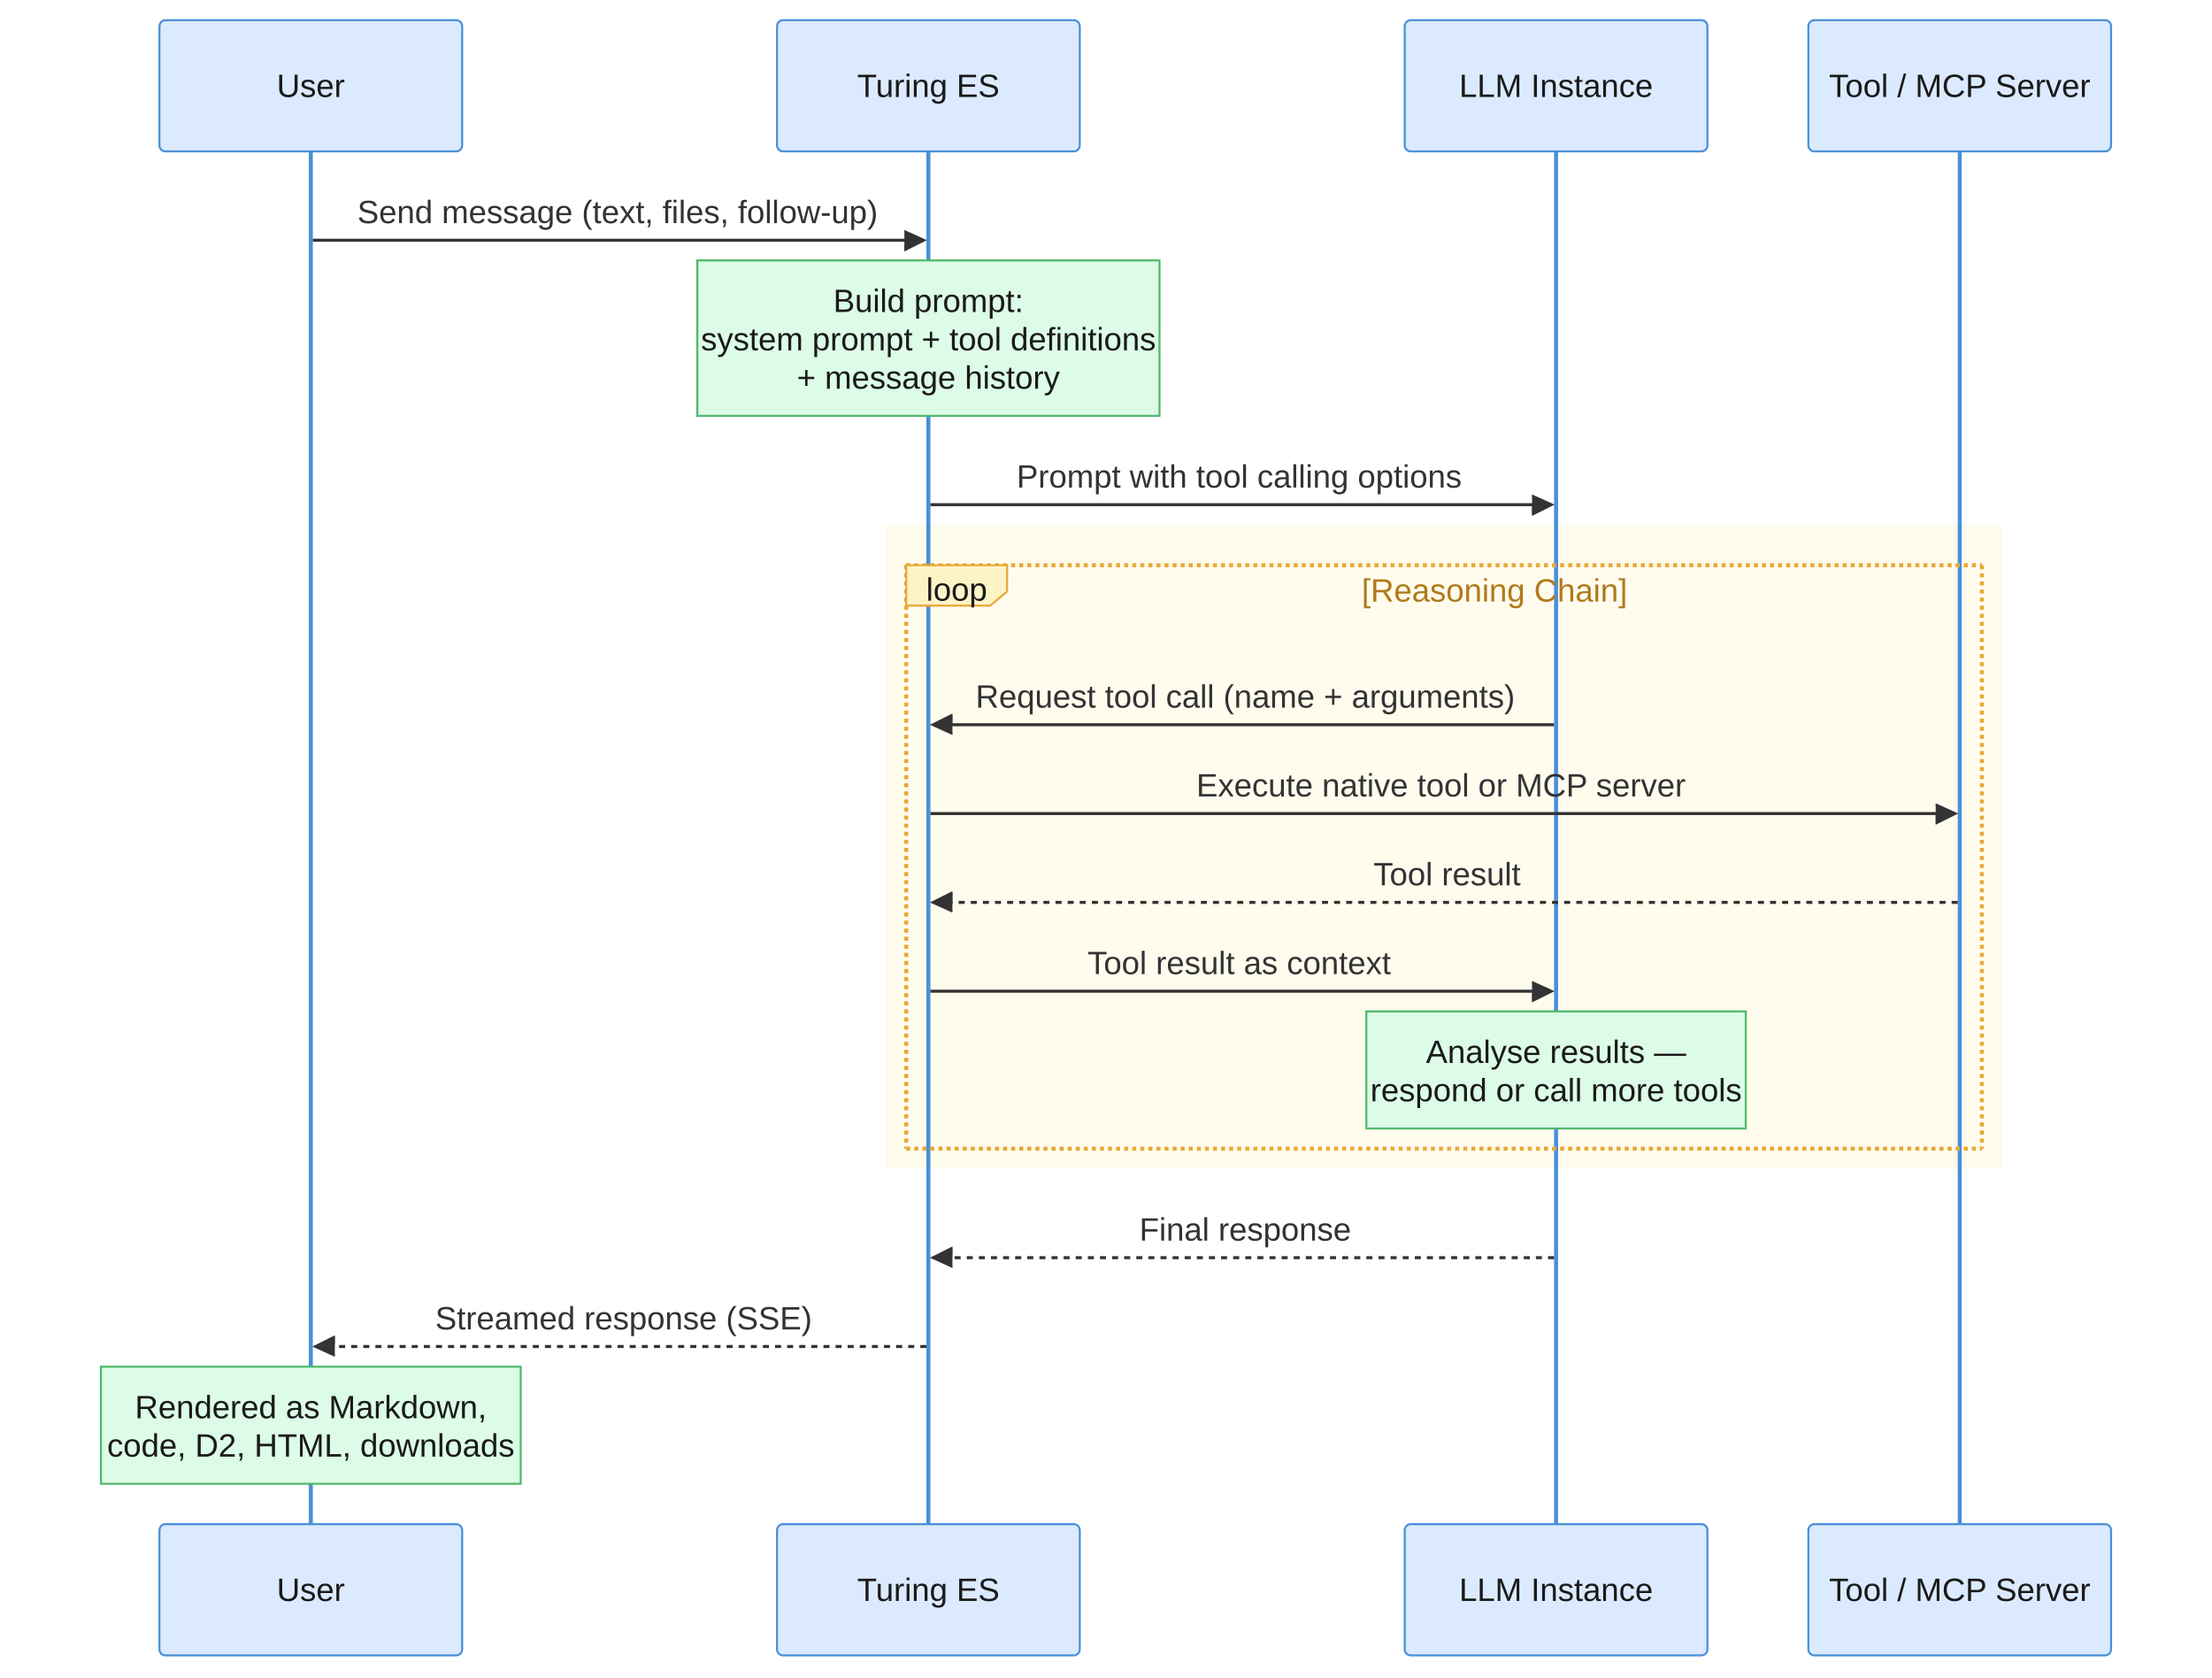
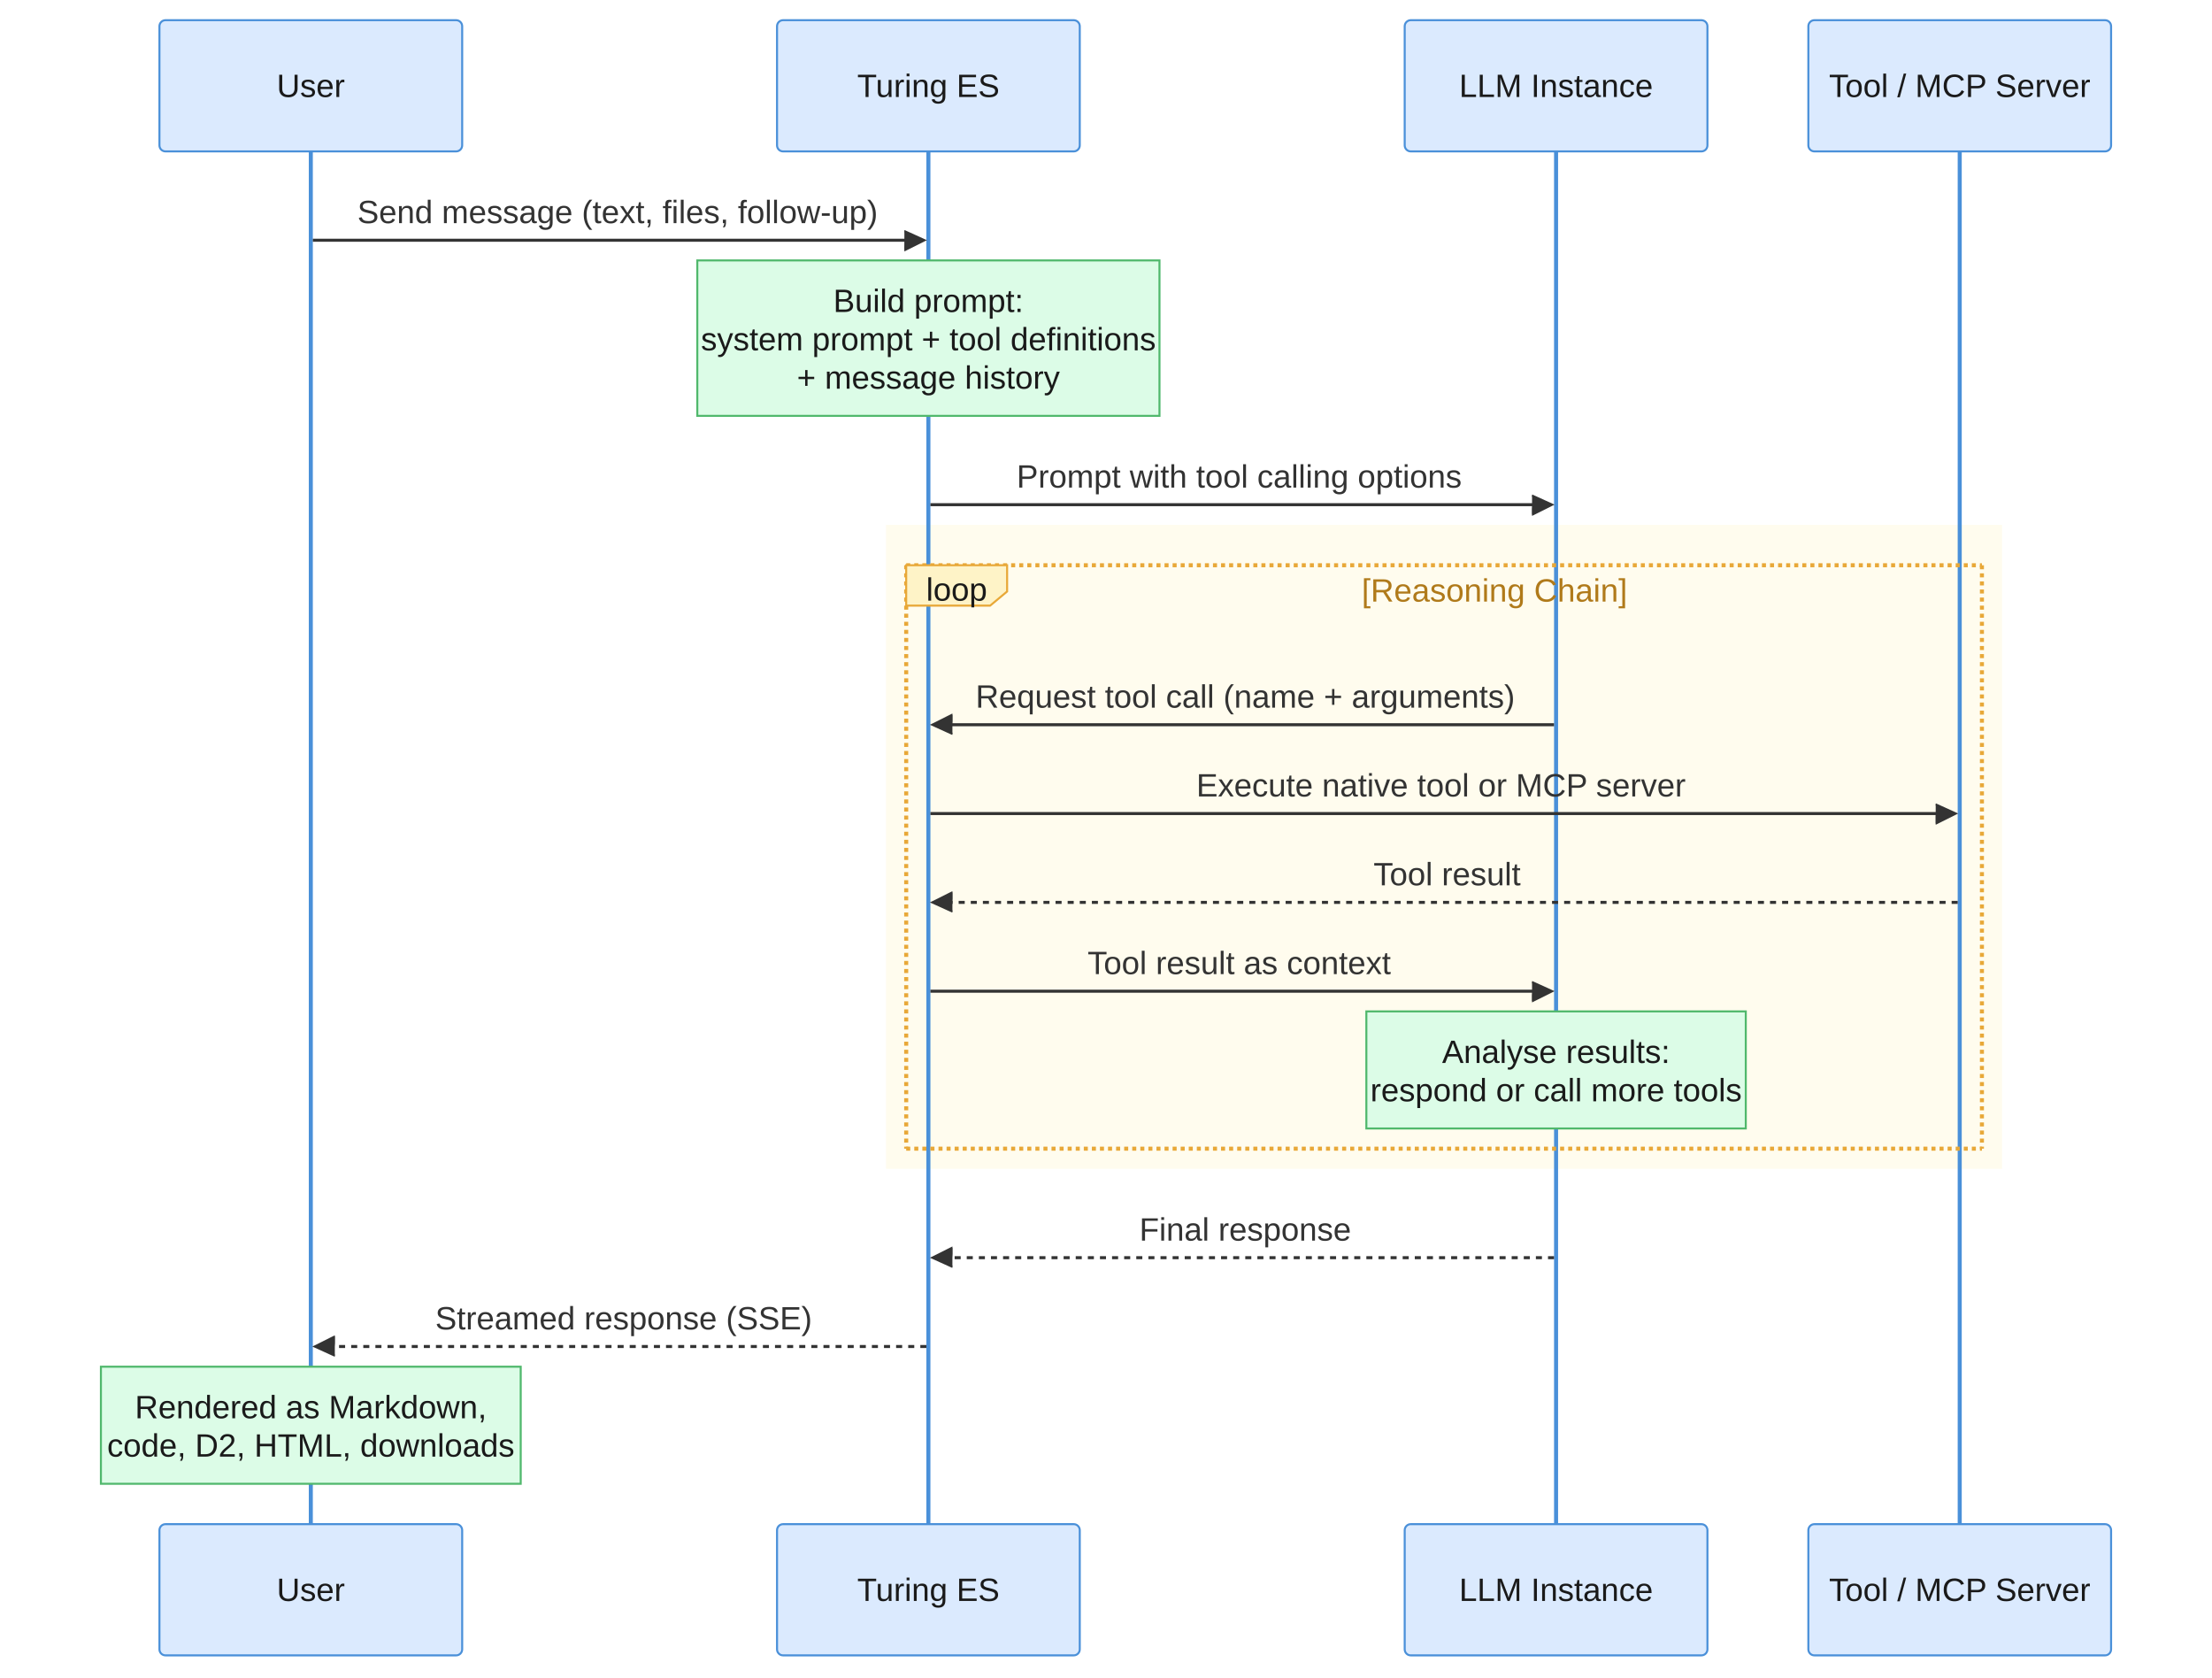
<svg xmlns="http://www.w3.org/2000/svg" id="my-svg" width="100%" style="max-width: 1096px; background-color: transparent;" viewBox="-79 -10 1096 831" role="graphics-document document" aria-roledescription="sequence">
  <rect x="360" y="250" fill="rgba(254, 243, 199, 0.3)" width="553" height="319" class="rect" />
  <g>
    <rect x="817" y="745" fill="#eaeaea" stroke="#666" width="150" height="65" name="Tool" rx="3" ry="3" class="actor actor-bottom" />
    <text x="892" y="777.5" dominant-baseline="central" alignment-baseline="central" class="actor actor-box" style="text-anchor: middle; font-size: 16px; font-weight: 400;">
      <tspan x="892" dy="0">Tool / MCP Server</tspan>
    </text>
  </g>
  <g>
    <rect x="617" y="745" fill="#eaeaea" stroke="#666" width="150" height="65" name="LLM" rx="3" ry="3" class="actor actor-bottom" />
    <text x="692" y="777.5" dominant-baseline="central" alignment-baseline="central" class="actor actor-box" style="text-anchor: middle; font-size: 16px; font-weight: 400;">
      <tspan x="692" dy="0">LLM Instance</tspan>
    </text>
  </g>
  <g>
    <rect x="306" y="745" fill="#eaeaea" stroke="#666" width="150" height="65" name="Turing" rx="3" ry="3" class="actor actor-bottom" />
    <text x="381" y="777.5" dominant-baseline="central" alignment-baseline="central" class="actor actor-box" style="text-anchor: middle; font-size: 16px; font-weight: 400;">
      <tspan x="381" dy="0">Turing ES</tspan>
    </text>
  </g>
  <g>
    <rect x="0" y="745" fill="#eaeaea" stroke="#666" width="150" height="65" name="User" rx="3" ry="3" class="actor actor-bottom" />
    <text x="75" y="777.5" dominant-baseline="central" alignment-baseline="central" class="actor actor-box" style="text-anchor: middle; font-size: 16px; font-weight: 400;">
      <tspan x="75" dy="0">User</tspan>
    </text>
  </g>
  <g>
    <line id="actor3" x1="892" y1="65" x2="892" y2="745" class="actor-line 200" stroke-width="0.5px" stroke="#999" name="Tool" data-et="life-line" data-id="Tool" />
    <g id="root-3" data-et="participant" data-type="participant" data-id="Tool">
      <rect x="817" y="0" fill="#eaeaea" stroke="#666" width="150" height="65" name="Tool" rx="3" ry="3" class="actor actor-top" />
      <text x="892" y="32.5" dominant-baseline="central" alignment-baseline="central" class="actor actor-box" style="text-anchor: middle; font-size: 16px; font-weight: 400;">
        <tspan x="892" dy="0">Tool / MCP Server</tspan>
      </text>
    </g>
  </g>
  <g>
    <line id="actor2" x1="692" y1="65" x2="692" y2="745" class="actor-line 200" stroke-width="0.5px" stroke="#999" name="LLM" data-et="life-line" data-id="LLM" />
    <g id="root-2" data-et="participant" data-type="participant" data-id="LLM">
      <rect x="617" y="0" fill="#eaeaea" stroke="#666" width="150" height="65" name="LLM" rx="3" ry="3" class="actor actor-top" />
      <text x="692" y="32.5" dominant-baseline="central" alignment-baseline="central" class="actor actor-box" style="text-anchor: middle; font-size: 16px; font-weight: 400;">
        <tspan x="692" dy="0">LLM Instance</tspan>
      </text>
    </g>
  </g>
  <g>
    <line id="actor1" x1="381" y1="65" x2="381" y2="745" class="actor-line 200" stroke-width="0.5px" stroke="#999" name="Turing" data-et="life-line" data-id="Turing" />
    <g id="root-1" data-et="participant" data-type="participant" data-id="Turing">
      <rect x="306" y="0" fill="#eaeaea" stroke="#666" width="150" height="65" name="Turing" rx="3" ry="3" class="actor actor-top" />
      <text x="381" y="32.5" dominant-baseline="central" alignment-baseline="central" class="actor actor-box" style="text-anchor: middle; font-size: 16px; font-weight: 400;">
        <tspan x="381" dy="0">Turing ES</tspan>
      </text>
    </g>
  </g>
  <g>
    <line id="actor0" x1="75" y1="65" x2="75" y2="745" class="actor-line 200" stroke-width="0.5px" stroke="#999" name="User" data-et="life-line" data-id="User" />
    <g id="root-0" data-et="participant" data-type="participant" data-id="User">
      <rect x="0" y="0" fill="#eaeaea" stroke="#666" width="150" height="65" name="User" rx="3" ry="3" class="actor actor-top" />
      <text x="75" y="32.5" dominant-baseline="central" alignment-baseline="central" class="actor actor-box" style="text-anchor: middle; font-size: 16px; font-weight: 400;">
        <tspan x="75" dy="0">User</tspan>
      </text>
    </g>
  </g>
  <style>#my-svg{font-family:"trebuchet ms",verdana,arial,sans-serif;font-size:13px;fill:#333;}@keyframes edge-animation-frame{from{stroke-dashoffset:0;}}@keyframes dash{to{stroke-dashoffset:0;}}#my-svg .edge-animation-slow{stroke-dasharray:9,5!important;stroke-dashoffset:900;animation:dash 50s linear infinite;stroke-linecap:round;}#my-svg .edge-animation-fast{stroke-dasharray:9,5!important;stroke-dashoffset:900;animation:dash 20s linear infinite;stroke-linecap:round;}#my-svg .error-icon{fill:hsl(220.588, 100%, 98.333%);}#my-svg .error-text{fill:rgb(8.5, 5.75, 0);stroke:rgb(8.5, 5.75, 0);}#my-svg .edge-thickness-normal{stroke-width:1px;}#my-svg .edge-thickness-thick{stroke-width:3.5px;}#my-svg .edge-pattern-solid{stroke-dasharray:0;}#my-svg .edge-thickness-invisible{stroke-width:0;fill:none;}#my-svg .edge-pattern-dashed{stroke-dasharray:3;}#my-svg .edge-pattern-dotted{stroke-dasharray:2;}#my-svg .marker{fill:#0b0b0b;stroke:#0b0b0b;}#my-svg .marker.cross{stroke:#0b0b0b;}#my-svg svg{font-family:"trebuchet ms",verdana,arial,sans-serif;font-size:13px;}#my-svg p{margin:0;}#my-svg .actor{stroke:#4A90D9;fill:#dbeafe;stroke-width:1;}#my-svg rect.actor.outer-path[data-look="neo"]{filter:drop-shadow( 1px 2px 2px rgba(185,185,185,1));}#my-svg rect.note[data-look="neo"]{stroke:#50B86C;fill:#dcfce7;filter:drop-shadow( 1px 2px 2px rgba(185,185,185,1));}#my-svg text.actor&gt;tspan{fill:#1a1a1a;stroke:none;}#my-svg .actor-line{stroke:#4A90D9;}#my-svg .innerArc{stroke-width:1.5;stroke-dasharray:none;}#my-svg .messageLine0{stroke-width:1.5;stroke-dasharray:none;stroke:#333;}#my-svg .messageLine1{stroke-width:1.5;stroke-dasharray:2,2;stroke:#333;}#my-svg [id$="-arrowhead"] path{fill:#333;stroke:#333;}#my-svg .sequenceNumber{fill:#f4f4f4;}#my-svg [id$="-sequencenumber"]{fill:#333;}#my-svg [id$="-crosshead"] path{fill:#333;stroke:#333;}#my-svg .messageText{fill:#333;stroke:none;}#my-svg .labelBox{stroke:#E8A838;fill:#fef3c7;filter:none;}#my-svg .labelText,#my-svg .labelText&gt;tspan{fill:#1a1a1a;stroke:none;}#my-svg .loopText,#my-svg .loopText&gt;tspan{fill:#b07a1a;stroke:none;}#my-svg .loopLine{stroke-width:2px;stroke-dasharray:2,2;stroke:#E8A838;fill:#E8A838;}#my-svg .note{stroke:#50B86C;fill:#dcfce7;}#my-svg .noteText,#my-svg .noteText&gt;tspan{fill:#1a1a1a;stroke:none;font-weight:normal;}#my-svg .activation0{fill:#ede9fe;stroke:#9B6EC5;}#my-svg .activation1{fill:#ede9fe;stroke:#9B6EC5;}#my-svg .activation2{fill:#ede9fe;stroke:#9B6EC5;}#my-svg .actorPopupMenu{position:absolute;}#my-svg .actorPopupMenuPanel{position:absolute;fill:#dbeafe;box-shadow:0px 8px 16px 0px rgba(0,0,0,0.2);filter:drop-shadow(3px 5px 2px rgb(0 0 0 / 0.4));}#my-svg .actor-man circle,#my-svg line{fill:#dbeafe;stroke-width:2px;}#my-svg g rect.rect{filter:drop-shadow( 1px 2px 2px rgba(185,185,185,1));stroke:hsl(40.588, 60%, 83.333%);}#my-svg .node .neo-node{stroke:hsl(40.588, 60%, 83.333%);}#my-svg [data-look="neo"].node rect,#my-svg [data-look="neo"].cluster rect,#my-svg [data-look="neo"].node polygon{stroke:url(#my-svg-gradient);filter:drop-shadow( 1px 2px 2px rgba(185,185,185,1));}#my-svg [data-look="neo"].node path{stroke:url(#my-svg-gradient);stroke-width:1px;}#my-svg [data-look="neo"].node .outer-path{filter:drop-shadow( 1px 2px 2px rgba(185,185,185,1));}#my-svg [data-look="neo"].node .neo-line path{stroke:hsl(40.588, 60%, 83.333%);filter:none;}#my-svg [data-look="neo"].node circle{stroke:url(#my-svg-gradient);filter:drop-shadow( 1px 2px 2px rgba(185,185,185,1));}#my-svg [data-look="neo"].node circle .state-start{fill:#000000;}#my-svg [data-look="neo"].icon-shape .icon{fill:url(#my-svg-gradient);filter:drop-shadow( 1px 2px 2px rgba(185,185,185,1));}#my-svg [data-look="neo"].icon-shape .icon-neo path{stroke:url(#my-svg-gradient);filter:drop-shadow( 1px 2px 2px rgba(185,185,185,1));}#my-svg :root{--mermaid-font-family:"trebuchet ms",verdana,arial,sans-serif;}</style>
  <g />
  <defs>
    <symbol id="my-svg-computer" width="24" height="24">
      <path transform="scale(.5)" d="M2 2v13h20v-13h-20zm18 11h-16v-9h16v9zm-10.228 6l.466-1h3.524l.467 1h-4.457zm14.228 3h-24l2-6h2.104l-1.33 4h18.45l-1.297-4h2.073l2 6zm-5-10h-14v-7h14v7z" />
    </symbol>
  </defs>
  <defs>
    <symbol id="my-svg-database" fill-rule="evenodd" clip-rule="evenodd">
      <path transform="scale(.5)" d="M12.258.001l.256.004.255.005.253.008.251.01.249.012.247.015.246.016.242.019.241.02.239.023.236.024.233.027.231.028.229.031.225.032.223.034.22.036.217.038.214.04.211.041.208.043.205.045.201.046.198.048.194.05.191.051.187.053.183.054.18.056.175.057.172.059.168.06.163.061.16.063.155.064.15.066.074.033.073.033.071.034.07.034.069.035.068.035.067.035.066.035.064.036.064.036.062.036.06.036.06.037.058.037.058.037.055.038.055.038.053.038.052.038.051.039.05.039.048.039.047.039.045.04.044.04.043.04.041.04.04.041.039.041.037.041.036.041.034.041.033.042.032.042.03.042.029.042.027.042.026.043.024.043.023.043.021.043.02.043.018.044.017.043.015.044.013.044.012.044.011.045.009.044.007.045.006.045.004.045.002.045.001.045v17l-.001.045-.002.045-.004.045-.006.045-.007.045-.009.044-.011.045-.012.044-.013.044-.015.044-.017.043-.018.044-.02.043-.021.043-.023.043-.024.043-.026.043-.027.042-.029.042-.03.042-.032.042-.033.042-.034.041-.036.041-.037.041-.039.041-.04.041-.041.04-.043.04-.044.04-.045.04-.047.039-.048.039-.05.039-.051.039-.052.038-.053.038-.055.038-.055.038-.058.037-.058.037-.06.037-.06.036-.062.036-.064.036-.064.036-.066.035-.067.035-.068.035-.069.035-.07.034-.071.034-.073.033-.074.033-.15.066-.155.064-.16.063-.163.061-.168.06-.172.059-.175.057-.18.056-.183.054-.187.053-.191.051-.194.05-.198.048-.201.046-.205.045-.208.043-.211.041-.214.04-.217.038-.22.036-.223.034-.225.032-.229.031-.231.028-.233.027-.236.024-.239.023-.241.02-.242.019-.246.016-.247.015-.249.012-.251.01-.253.008-.255.005-.256.004-.258.001-.258-.001-.256-.004-.255-.005-.253-.008-.251-.01-.249-.012-.247-.015-.245-.016-.243-.019-.241-.02-.238-.023-.236-.024-.234-.027-.231-.028-.228-.031-.226-.032-.223-.034-.22-.036-.217-.038-.214-.04-.211-.041-.208-.043-.204-.045-.201-.046-.198-.048-.195-.05-.19-.051-.187-.053-.184-.054-.179-.056-.176-.057-.172-.059-.167-.06-.164-.061-.159-.063-.155-.064-.151-.066-.074-.033-.072-.033-.072-.034-.07-.034-.069-.035-.068-.035-.067-.035-.066-.035-.064-.036-.063-.036-.062-.036-.061-.036-.06-.037-.058-.037-.057-.037-.056-.038-.055-.038-.053-.038-.052-.038-.051-.039-.049-.039-.049-.039-.046-.039-.046-.04-.044-.04-.043-.04-.041-.04-.04-.041-.039-.041-.037-.041-.036-.041-.034-.041-.033-.042-.032-.042-.03-.042-.029-.042-.027-.042-.026-.043-.024-.043-.023-.043-.021-.043-.02-.043-.018-.044-.017-.043-.015-.044-.013-.044-.012-.044-.011-.045-.009-.044-.007-.045-.006-.045-.004-.045-.002-.045-.001-.045v-17l.001-.045.002-.045.004-.045.006-.045.007-.045.009-.044.011-.045.012-.044.013-.044.015-.044.017-.043.018-.044.02-.043.021-.043.023-.043.024-.043.026-.043.027-.042.029-.042.03-.042.032-.042.033-.042.034-.041.036-.041.037-.041.039-.041.04-.041.041-.04.043-.04.044-.04.046-.04.046-.039.049-.039.049-.039.051-.039.052-.038.053-.038.055-.038.056-.038.057-.037.058-.037.06-.037.061-.036.062-.036.063-.036.064-.036.066-.035.067-.035.068-.035.069-.035.07-.034.072-.034.072-.033.074-.033.151-.066.155-.064.159-.063.164-.061.167-.06.172-.059.176-.057.179-.056.184-.054.187-.053.19-.051.195-.05.198-.048.201-.046.204-.045.208-.043.211-.041.214-.04.217-.038.22-.036.223-.034.226-.032.228-.031.231-.028.234-.027.236-.024.238-.023.241-.02.243-.019.245-.016.247-.015.249-.012.251-.01.253-.008.255-.005.256-.004.258-.001.258.001zm-9.258 20.499v.01l.001.021.003.021.004.022.005.021.006.022.007.022.009.023.01.022.011.023.012.023.013.023.015.023.016.024.017.023.018.024.019.024.021.024.022.025.023.024.024.025.052.049.056.05.061.051.066.051.07.051.075.051.079.052.084.052.088.052.092.052.097.052.102.051.105.052.11.052.114.051.119.051.123.051.127.05.131.05.135.05.139.048.144.049.147.047.152.047.155.047.16.045.163.045.167.043.171.043.176.041.178.041.183.039.187.039.19.037.194.035.197.035.202.033.204.031.209.03.212.029.216.027.219.025.222.024.226.021.23.02.233.018.236.016.24.015.243.012.246.01.249.008.253.005.256.004.259.001.26-.001.257-.004.254-.005.25-.008.247-.011.244-.012.241-.014.237-.016.233-.018.231-.021.226-.021.224-.024.22-.026.216-.027.212-.028.21-.031.205-.031.202-.034.198-.034.194-.036.191-.037.187-.039.183-.04.179-.04.175-.042.172-.043.168-.044.163-.045.16-.046.155-.046.152-.047.148-.048.143-.049.139-.049.136-.05.131-.05.126-.05.123-.051.118-.052.114-.051.11-.052.106-.052.101-.052.096-.052.092-.052.088-.053.083-.051.079-.052.074-.052.07-.051.065-.051.06-.051.056-.05.051-.05.023-.024.023-.025.021-.024.02-.024.019-.024.018-.024.017-.024.015-.023.014-.024.013-.023.012-.023.01-.023.01-.022.008-.022.006-.022.006-.022.004-.022.004-.021.001-.021.001-.021v-4.127l-.077.055-.08.053-.083.054-.085.053-.087.052-.09.052-.093.051-.095.05-.097.05-.1.049-.102.049-.105.048-.106.047-.109.047-.111.046-.114.045-.115.045-.118.044-.12.043-.122.042-.124.042-.126.041-.128.04-.13.04-.132.038-.134.038-.135.037-.138.037-.139.035-.142.035-.143.034-.144.033-.147.032-.148.031-.15.03-.151.03-.153.029-.154.027-.156.027-.158.026-.159.025-.161.024-.162.023-.163.022-.165.021-.166.02-.167.019-.169.018-.169.017-.171.016-.173.015-.173.014-.175.013-.175.012-.177.011-.178.01-.179.008-.179.008-.181.006-.182.005-.182.004-.184.003-.184.002h-.37l-.184-.002-.184-.003-.182-.004-.182-.005-.181-.006-.179-.008-.179-.008-.178-.01-.176-.011-.176-.012-.175-.013-.173-.014-.172-.015-.171-.016-.17-.017-.169-.018-.167-.019-.166-.02-.165-.021-.163-.022-.162-.023-.161-.024-.159-.025-.157-.026-.156-.027-.155-.027-.153-.029-.151-.03-.15-.03-.148-.031-.146-.032-.145-.033-.143-.034-.141-.035-.14-.035-.137-.037-.136-.037-.134-.038-.132-.038-.13-.04-.128-.04-.126-.041-.124-.042-.122-.042-.12-.044-.117-.043-.116-.045-.113-.045-.112-.046-.109-.047-.106-.047-.105-.048-.102-.049-.1-.049-.097-.05-.095-.05-.093-.052-.09-.051-.087-.052-.085-.053-.083-.054-.08-.054-.077-.054v4.127zm0-5.654v.011l.001.021.003.021.004.021.005.022.006.022.007.022.009.022.01.022.011.023.012.023.013.023.015.024.016.023.017.024.018.024.019.024.021.024.022.024.023.025.024.024.052.05.056.05.061.05.066.051.07.051.075.052.079.051.084.052.088.052.092.052.097.052.102.052.105.052.11.051.114.051.119.052.123.05.127.051.131.05.135.049.139.049.144.048.147.048.152.047.155.046.16.045.163.045.167.044.171.042.176.042.178.04.183.04.187.038.19.037.194.036.197.034.202.033.204.032.209.03.212.028.216.027.219.025.222.024.226.022.23.02.233.018.236.016.24.014.243.012.246.01.249.008.253.006.256.003.259.001.26-.001.257-.003.254-.006.25-.008.247-.01.244-.012.241-.015.237-.016.233-.018.231-.02.226-.022.224-.024.22-.025.216-.027.212-.029.21-.03.205-.032.202-.033.198-.035.194-.036.191-.037.187-.039.183-.039.179-.041.175-.042.172-.043.168-.044.163-.045.16-.045.155-.047.152-.047.148-.048.143-.048.139-.05.136-.049.131-.05.126-.051.123-.051.118-.051.114-.052.11-.052.106-.052.101-.052.096-.052.092-.052.088-.052.083-.052.079-.052.074-.051.07-.052.065-.051.06-.05.056-.051.051-.049.023-.025.023-.024.021-.025.02-.024.019-.024.018-.024.017-.024.015-.023.014-.023.013-.024.012-.022.01-.023.01-.023.008-.022.006-.022.006-.022.004-.021.004-.022.001-.021.001-.021v-4.139l-.077.054-.08.054-.083.054-.085.052-.087.053-.09.051-.093.051-.095.051-.097.05-.1.049-.102.049-.105.048-.106.047-.109.047-.111.046-.114.045-.115.044-.118.044-.12.044-.122.042-.124.042-.126.041-.128.04-.13.039-.132.039-.134.038-.135.037-.138.036-.139.036-.142.035-.143.033-.144.033-.147.033-.148.031-.15.03-.151.03-.153.028-.154.028-.156.027-.158.026-.159.025-.161.024-.162.023-.163.022-.165.021-.166.02-.167.019-.169.018-.169.017-.171.016-.173.015-.173.014-.175.013-.175.012-.177.011-.178.009-.179.009-.179.007-.181.007-.182.005-.182.004-.184.003-.184.002h-.37l-.184-.002-.184-.003-.182-.004-.182-.005-.181-.007-.179-.007-.179-.009-.178-.009-.176-.011-.176-.012-.175-.013-.173-.014-.172-.015-.171-.016-.17-.017-.169-.018-.167-.019-.166-.02-.165-.021-.163-.022-.162-.023-.161-.024-.159-.025-.157-.026-.156-.027-.155-.028-.153-.028-.151-.03-.15-.03-.148-.031-.146-.033-.145-.033-.143-.033-.141-.035-.14-.036-.137-.036-.136-.037-.134-.038-.132-.039-.13-.039-.128-.04-.126-.041-.124-.042-.122-.043-.12-.043-.117-.044-.116-.044-.113-.046-.112-.046-.109-.046-.106-.047-.105-.048-.102-.049-.1-.049-.097-.05-.095-.051-.093-.051-.09-.051-.087-.053-.085-.052-.083-.054-.08-.054-.077-.054v4.139zm0-5.666v.011l.001.02.003.022.004.021.005.022.006.021.007.022.009.023.01.022.011.023.012.023.013.023.015.023.016.024.017.024.018.023.019.024.021.025.022.024.023.024.024.025.052.05.056.05.061.05.066.051.07.051.075.052.079.051.084.052.088.052.092.052.097.052.102.052.105.051.11.052.114.051.119.051.123.051.127.05.131.05.135.05.139.049.144.048.147.048.152.047.155.046.16.045.163.045.167.043.171.043.176.042.178.04.183.04.187.038.19.037.194.036.197.034.202.033.204.032.209.03.212.028.216.027.219.025.222.024.226.021.23.02.233.018.236.017.24.014.243.012.246.01.249.008.253.006.256.003.259.001.26-.001.257-.003.254-.006.25-.008.247-.01.244-.013.241-.014.237-.016.233-.018.231-.02.226-.022.224-.024.22-.025.216-.027.212-.029.21-.03.205-.032.202-.033.198-.035.194-.036.191-.037.187-.039.183-.039.179-.041.175-.042.172-.043.168-.044.163-.045.16-.045.155-.047.152-.047.148-.048.143-.049.139-.049.136-.049.131-.051.126-.05.123-.051.118-.052.114-.051.11-.052.106-.052.101-.052.096-.052.092-.052.088-.052.083-.052.079-.052.074-.052.07-.051.065-.051.06-.051.056-.05.051-.049.023-.025.023-.025.021-.024.02-.024.019-.024.018-.024.017-.024.015-.023.014-.024.013-.023.012-.023.01-.022.01-.023.008-.022.006-.022.006-.022.004-.022.004-.021.001-.021.001-.021v-4.153l-.077.054-.08.054-.083.053-.085.053-.087.053-.09.051-.093.051-.095.051-.097.05-.1.049-.102.048-.105.048-.106.048-.109.046-.111.046-.114.046-.115.044-.118.044-.12.043-.122.043-.124.042-.126.041-.128.04-.13.039-.132.039-.134.038-.135.037-.138.036-.139.036-.142.034-.143.034-.144.033-.147.032-.148.032-.15.03-.151.03-.153.028-.154.028-.156.027-.158.026-.159.024-.161.024-.162.023-.163.023-.165.021-.166.02-.167.019-.169.018-.169.017-.171.016-.173.015-.173.014-.175.013-.175.012-.177.01-.178.01-.179.009-.179.007-.181.006-.182.006-.182.004-.184.003-.184.001-.185.001-.185-.001-.184-.001-.184-.003-.182-.004-.182-.006-.181-.006-.179-.007-.179-.009-.178-.01-.176-.01-.176-.012-.175-.013-.173-.014-.172-.015-.171-.016-.17-.017-.169-.018-.167-.019-.166-.02-.165-.021-.163-.023-.162-.023-.161-.024-.159-.024-.157-.026-.156-.027-.155-.028-.153-.028-.151-.03-.15-.03-.148-.032-.146-.032-.145-.033-.143-.034-.141-.034-.14-.036-.137-.036-.136-.037-.134-.038-.132-.039-.13-.039-.128-.041-.126-.041-.124-.041-.122-.043-.12-.043-.117-.044-.116-.044-.113-.046-.112-.046-.109-.046-.106-.048-.105-.048-.102-.048-.1-.05-.097-.049-.095-.051-.093-.051-.09-.052-.087-.052-.085-.053-.083-.053-.08-.054-.077-.054v4.153zm8.74-8.179l-.257.004-.254.005-.25.008-.247.011-.244.012-.241.014-.237.016-.233.018-.231.021-.226.022-.224.023-.22.026-.216.027-.212.028-.21.031-.205.032-.202.033-.198.034-.194.036-.191.038-.187.038-.183.04-.179.041-.175.042-.172.043-.168.043-.163.045-.16.046-.155.046-.152.048-.148.048-.143.048-.139.049-.136.05-.131.05-.126.051-.123.051-.118.051-.114.052-.11.052-.106.052-.101.052-.096.052-.092.052-.088.052-.083.052-.079.052-.074.051-.07.052-.065.051-.06.05-.056.05-.051.05-.023.025-.023.024-.021.024-.02.025-.019.024-.018.024-.017.023-.015.024-.014.023-.013.023-.012.023-.01.023-.01.022-.008.022-.006.023-.006.021-.004.022-.004.021-.001.021-.001.021.001.021.001.021.004.021.004.022.006.021.006.023.008.022.01.022.01.023.012.023.013.023.014.023.015.024.017.023.018.024.019.024.02.025.021.024.023.024.023.025.051.05.056.05.06.05.065.051.07.052.074.051.079.052.083.052.088.052.092.052.096.052.101.052.106.052.11.052.114.052.118.051.123.051.126.051.131.05.136.05.139.049.143.048.148.048.152.048.155.046.16.046.163.045.168.043.172.043.175.042.179.041.183.04.187.038.191.038.194.036.198.034.202.033.205.032.21.031.212.028.216.027.22.026.224.023.226.022.231.021.233.018.237.016.241.014.244.012.247.011.25.008.254.005.257.004.26.001.26-.001.257-.004.254-.005.25-.008.247-.011.244-.012.241-.014.237-.016.233-.018.231-.021.226-.022.224-.023.22-.026.216-.027.212-.028.21-.031.205-.032.202-.033.198-.034.194-.036.191-.038.187-.038.183-.04.179-.041.175-.042.172-.043.168-.043.163-.045.16-.046.155-.046.152-.048.148-.048.143-.048.139-.049.136-.05.131-.05.126-.051.123-.051.118-.051.114-.052.11-.052.106-.052.101-.052.096-.052.092-.052.088-.052.083-.052.079-.052.074-.051.07-.052.065-.051.06-.05.056-.05.051-.05.023-.025.023-.024.021-.024.02-.025.019-.024.018-.024.017-.023.015-.024.014-.023.013-.023.012-.023.01-.023.01-.022.008-.022.006-.023.006-.021.004-.022.004-.021.001-.021.001-.021-.001-.021-.001-.021-.004-.021-.004-.022-.006-.021-.006-.023-.008-.022-.01-.022-.01-.023-.012-.023-.013-.023-.014-.023-.015-.024-.017-.023-.018-.024-.019-.024-.02-.025-.021-.024-.023-.024-.023-.025-.051-.05-.056-.05-.06-.05-.065-.051-.07-.052-.074-.051-.079-.052-.083-.052-.088-.052-.092-.052-.096-.052-.101-.052-.106-.052-.11-.052-.114-.052-.118-.051-.123-.051-.126-.051-.131-.05-.136-.05-.139-.049-.143-.048-.148-.048-.152-.048-.155-.046-.16-.046-.163-.045-.168-.043-.172-.043-.175-.042-.179-.041-.183-.04-.187-.038-.191-.038-.194-.036-.198-.034-.202-.033-.205-.032-.21-.031-.212-.028-.216-.027-.22-.026-.224-.023-.226-.022-.231-.021-.233-.018-.237-.016-.241-.014-.244-.012-.247-.011-.25-.008-.254-.005-.257-.004-.26-.001-.26.001z" />
    </symbol>
  </defs>
  <defs>
    <symbol id="my-svg-clock" width="24" height="24">
      <path transform="scale(.5)" d="M12 2c5.514 0 10 4.486 10 10s-4.486 10-10 10-10-4.486-10-10 4.486-10 10-10zm0-2c-6.627 0-12 5.373-12 12s5.373 12 12 12 12-5.373 12-12-5.373-12-12-12zm5.848 12.459c.202.038.202.333.001.372-1.907.361-6.045 1.111-6.547 1.111-.719 0-1.301-.582-1.301-1.301 0-.512.77-5.447 1.125-7.445.034-.192.312-.181.343.014l.985 6.238 5.394 1.011z" />
    </symbol>
  </defs>
  <defs>
    <marker id="my-svg-arrowhead" refX="7.9" refY="5" markerUnits="userSpaceOnUse" markerWidth="12" markerHeight="12" orient="auto-start-reverse">
      <path d="M -1 0 L 10 5 L 0 10 z" />
    </marker>
  </defs>
  <defs>
    <marker id="my-svg-crosshead" markerWidth="15" markerHeight="8" orient="auto" refX="4" refY="4.5">
      <path fill="none" stroke="#000000" stroke-width="1pt" d="M 1,2 L 6,7 M 6,2 L 1,7" style="stroke-dasharray: 0, 0;" />
    </marker>
  </defs>
  <defs>
    <marker id="my-svg-filled-head" refX="15.5" refY="7" markerWidth="20" markerHeight="28" orient="auto">
      <path d="M 18,7 L9,13 L14,7 L9,1 Z" />
    </marker>
  </defs>
  <defs>
    <marker id="my-svg-sequencenumber" refX="15" refY="15" markerWidth="60" markerHeight="40" orient="auto">
      <circle cx="15" cy="15" r="6" />
    </marker>
  </defs>
  <defs>
    <marker id="my-svg-solidTopArrowHead" refX="7.9" refY="7.25" markerUnits="userSpaceOnUse" markerWidth="12" markerHeight="12" orient="auto-start-reverse">
      <path d="M 0 0 L 10 8 L 0 8 z" />
    </marker>
  </defs>
  <defs>
    <marker id="my-svg-solidBottomArrowHead" refX="7.9" refY="0.75" markerUnits="userSpaceOnUse" markerWidth="12" markerHeight="12" orient="auto-start-reverse">
      <path d="M 0 0 L 10 0 L 0 8 z" />
    </marker>
  </defs>
  <defs>
    <marker id="my-svg-stickTopArrowHead" refX="7.5" refY="7" markerUnits="userSpaceOnUse" markerWidth="12" markerHeight="12" orient="auto-start-reverse">
      <path d="M 0 0 L 7 7" stroke="black" stroke-width="1.5" fill="none" />
    </marker>
  </defs>
  <defs>
    <marker id="my-svg-stickBottomArrowHead" refX="7.5" refY="0" markerUnits="userSpaceOnUse" markerWidth="12" markerHeight="12" orient="auto-start-reverse">
      <path d="M 0 7 L 7 0" stroke="black" stroke-width="1.5" fill="none" />
    </marker>
  </defs>
  <g data-et="note" data-id="i1">
    <rect x="266.5" y="119" fill="#EDF2AE" stroke="#666" width="229" height="77" class="note" />
    <text x="381" y="124" text-anchor="middle" dominant-baseline="middle" alignment-baseline="middle" class="noteText" dy="1em" style="font-size: 16px; font-weight: 400;">
      <tspan x="381">Build prompt:</tspan>
    </text>
    <text x="381" y="143" text-anchor="middle" dominant-baseline="middle" alignment-baseline="middle" class="noteText" dy="1em" style="font-size: 16px; font-weight: 400;">
      <tspan x="381">system prompt + tool definitions</tspan>
    </text>
    <text x="381" y="162" text-anchor="middle" dominant-baseline="middle" alignment-baseline="middle" class="noteText" dy="1em" style="font-size: 16px; font-weight: 400;">
      <tspan x="381">+ message history</tspan>
    </text>
  </g>
  <g data-et="note" data-id="i9">
    <rect x="598" y="491" fill="#EDF2AE" stroke="#666" width="188" height="58" class="note" />
    <text x="692" y="496" text-anchor="middle" dominant-baseline="middle" alignment-baseline="middle" class="noteText" dy="1em" style="font-size: 16px; font-weight: 400;">
-       <tspan x="692">Analyse results —</tspan>
+       <tspan x="692">Analyse results:</tspan>
    </text>
    <text x="692" y="515" text-anchor="middle" dominant-baseline="middle" alignment-baseline="middle" class="noteText" dy="1em" style="font-size: 16px; font-weight: 400;">
      <tspan x="692">respond or call more tools</tspan>
    </text>
  </g>
  <g data-et="control-structure" data-id="i10">
    <line x1="370" y1="270" x2="903" y2="270" class="loopLine" />
    <line x1="903" y1="270" x2="903" y2="559" class="loopLine" />
    <line x1="370" y1="559" x2="903" y2="559" class="loopLine" />
    <line x1="370" y1="270" x2="370" y2="559" class="loopLine" />
    <polygon points="370,270 420,270 420,283 411.6,290 370,290" class="labelBox" />
    <text x="395" y="283" text-anchor="middle" dominant-baseline="middle" alignment-baseline="middle" class="labelText" style="font-size: 16px; font-weight: 400;">loop</text>
    <text x="661.5" y="288" text-anchor="middle" class="loopText" style="font-size: 16px; font-weight: 400;">
      <tspan x="661.5">[Reasoning Chain]</tspan>
    </text>
  </g>
  <g data-et="note" data-id="i14">
    <rect x="-29" y="667" fill="#EDF2AE" stroke="#666" width="208" height="58" class="note" />
    <text x="75" y="672" text-anchor="middle" dominant-baseline="middle" alignment-baseline="middle" class="noteText" dy="1em" style="font-size: 16px; font-weight: 400;">
      <tspan x="75">Rendered as Markdown,</tspan>
    </text>
    <text x="75" y="691" text-anchor="middle" dominant-baseline="middle" alignment-baseline="middle" class="noteText" dy="1em" style="font-size: 16px; font-weight: 400;">
      <tspan x="75">code, D2, HTML, downloads</tspan>
    </text>
  </g>
  <text x="227" y="80" text-anchor="middle" dominant-baseline="middle" alignment-baseline="middle" class="messageText" dy="1em" style="font-size: 16px; font-weight: 400;">Send message (text, files, follow-up)</text>
  <line x1="76" y1="109" x2="377" y2="109" class="messageLine0" data-et="message" data-id="i0" data-from="User" data-to="Turing" stroke-width="2" stroke="none" marker-end="url(#my-svg-arrowhead)" style="fill: none;" />
  <text x="535" y="211" text-anchor="middle" dominant-baseline="middle" alignment-baseline="middle" class="messageText" dy="1em" style="font-size: 16px; font-weight: 400;">Prompt with tool calling options</text>
  <line x1="382" y1="240" x2="688" y2="240" class="messageLine0" data-et="message" data-id="i2" data-from="Turing" data-to="LLM" stroke-width="2" stroke="none" marker-end="url(#my-svg-arrowhead)" style="fill: none;" />
  <text x="538" y="320" text-anchor="middle" dominant-baseline="middle" alignment-baseline="middle" class="messageText" dy="1em" style="font-size: 16px; font-weight: 400;">Request tool call (name + arguments)</text>
  <line x1="691" y1="349" x2="385" y2="349" class="messageLine0" data-et="message" data-id="i5" data-from="LLM" data-to="Turing" stroke-width="2" stroke="none" marker-end="url(#my-svg-arrowhead)" style="fill: none;" />
  <text x="635" y="364" text-anchor="middle" dominant-baseline="middle" alignment-baseline="middle" class="messageText" dy="1em" style="font-size: 16px; font-weight: 400;">Execute native tool or MCP server</text>
  <line x1="382" y1="393" x2="888" y2="393" class="messageLine0" data-et="message" data-id="i6" data-from="Turing" data-to="Tool" stroke-width="2" stroke="none" marker-end="url(#my-svg-arrowhead)" style="fill: none;" />
  <text x="638" y="408" text-anchor="middle" dominant-baseline="middle" alignment-baseline="middle" class="messageText" dy="1em" style="font-size: 16px; font-weight: 400;">Tool result</text>
  <line x1="891" y1="437" x2="385" y2="437" class="messageLine1" data-et="message" data-id="i7" data-from="Tool" data-to="Turing" stroke-width="2" stroke="none" marker-end="url(#my-svg-arrowhead)" style="stroke-dasharray: 3, 3; fill: none;" />
  <text x="535" y="452" text-anchor="middle" dominant-baseline="middle" alignment-baseline="middle" class="messageText" dy="1em" style="font-size: 16px; font-weight: 400;">Tool result as context</text>
  <line x1="382" y1="481" x2="688" y2="481" class="messageLine0" data-et="message" data-id="i8" data-from="Turing" data-to="LLM" stroke-width="2" stroke="none" marker-end="url(#my-svg-arrowhead)" style="fill: none;" />
  <text x="538" y="584" text-anchor="middle" dominant-baseline="middle" alignment-baseline="middle" class="messageText" dy="1em" style="font-size: 16px; font-weight: 400;">Final response</text>
  <line x1="691" y1="613" x2="385" y2="613" class="messageLine1" data-et="message" data-id="i12" data-from="LLM" data-to="Turing" stroke-width="2" stroke="none" marker-end="url(#my-svg-arrowhead)" style="stroke-dasharray: 3, 3; fill: none;" />
  <text x="230" y="628" text-anchor="middle" dominant-baseline="middle" alignment-baseline="middle" class="messageText" dy="1em" style="font-size: 16px; font-weight: 400;">Streamed response (SSE)</text>
  <line x1="380" y1="657" x2="79" y2="657" class="messageLine1" data-et="message" data-id="i13" data-from="Turing" data-to="User" stroke-width="2" stroke="none" marker-end="url(#my-svg-arrowhead)" style="stroke-dasharray: 3, 3; fill: none;" />
</svg>
